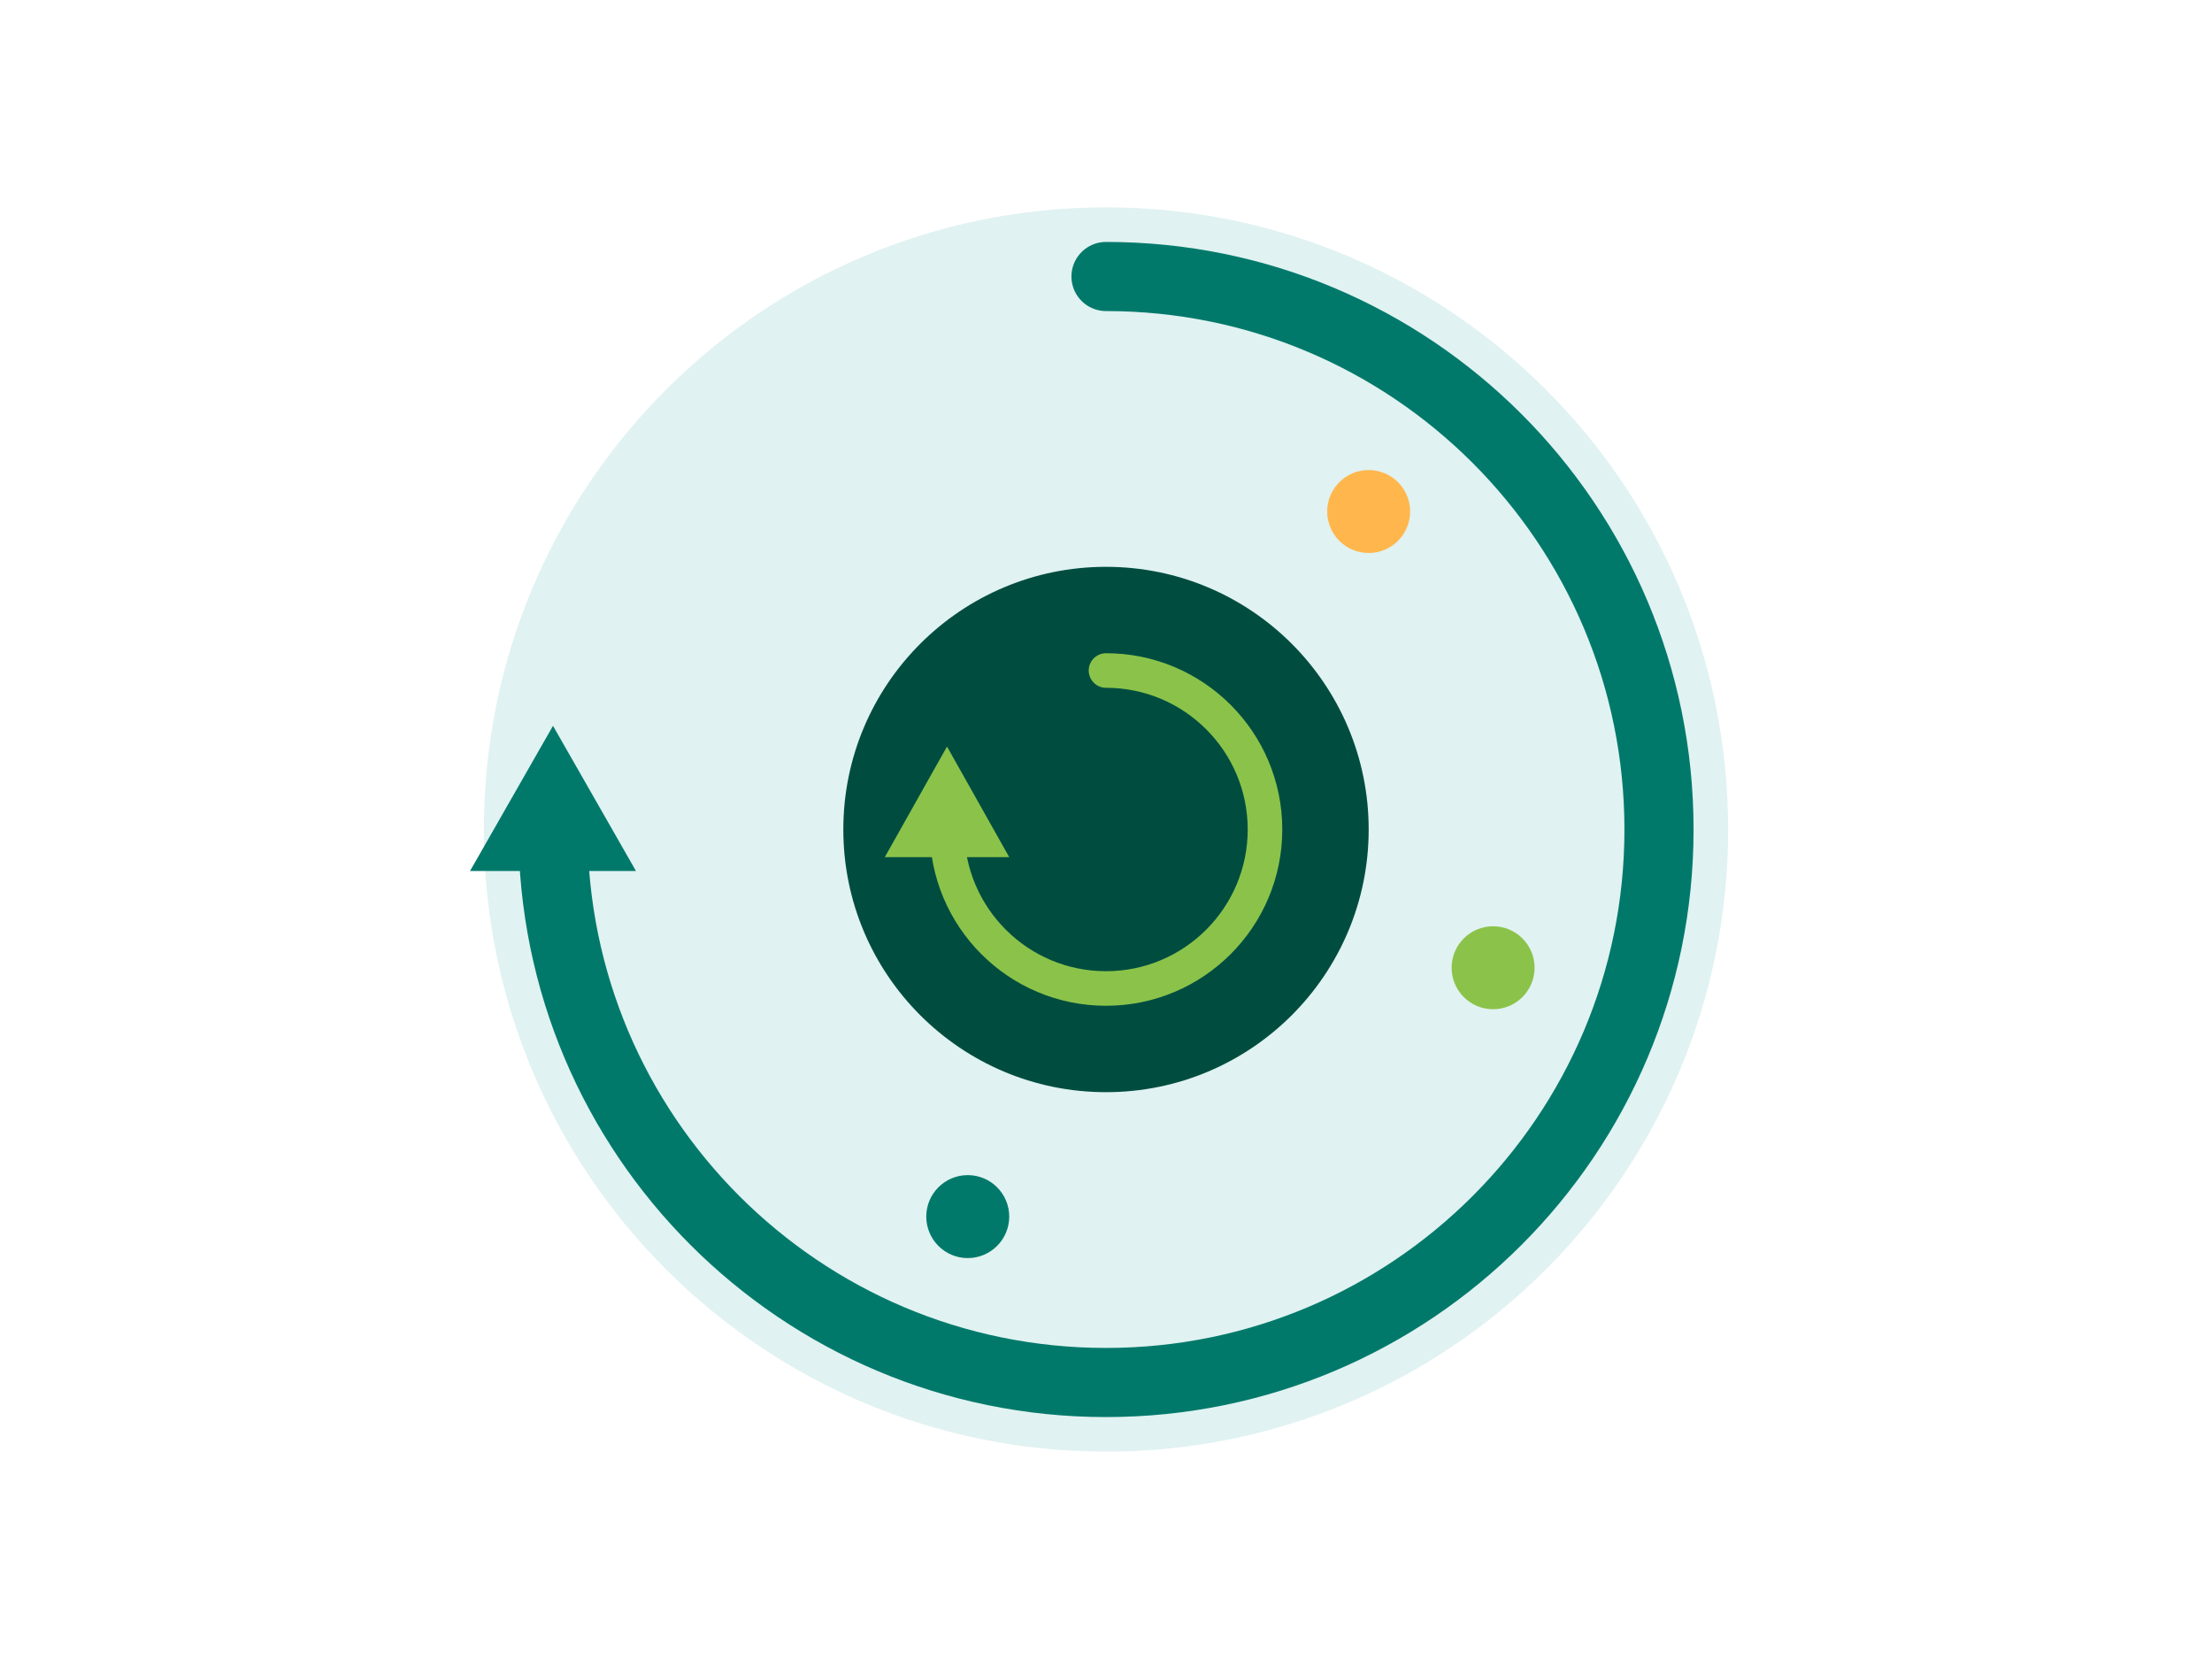
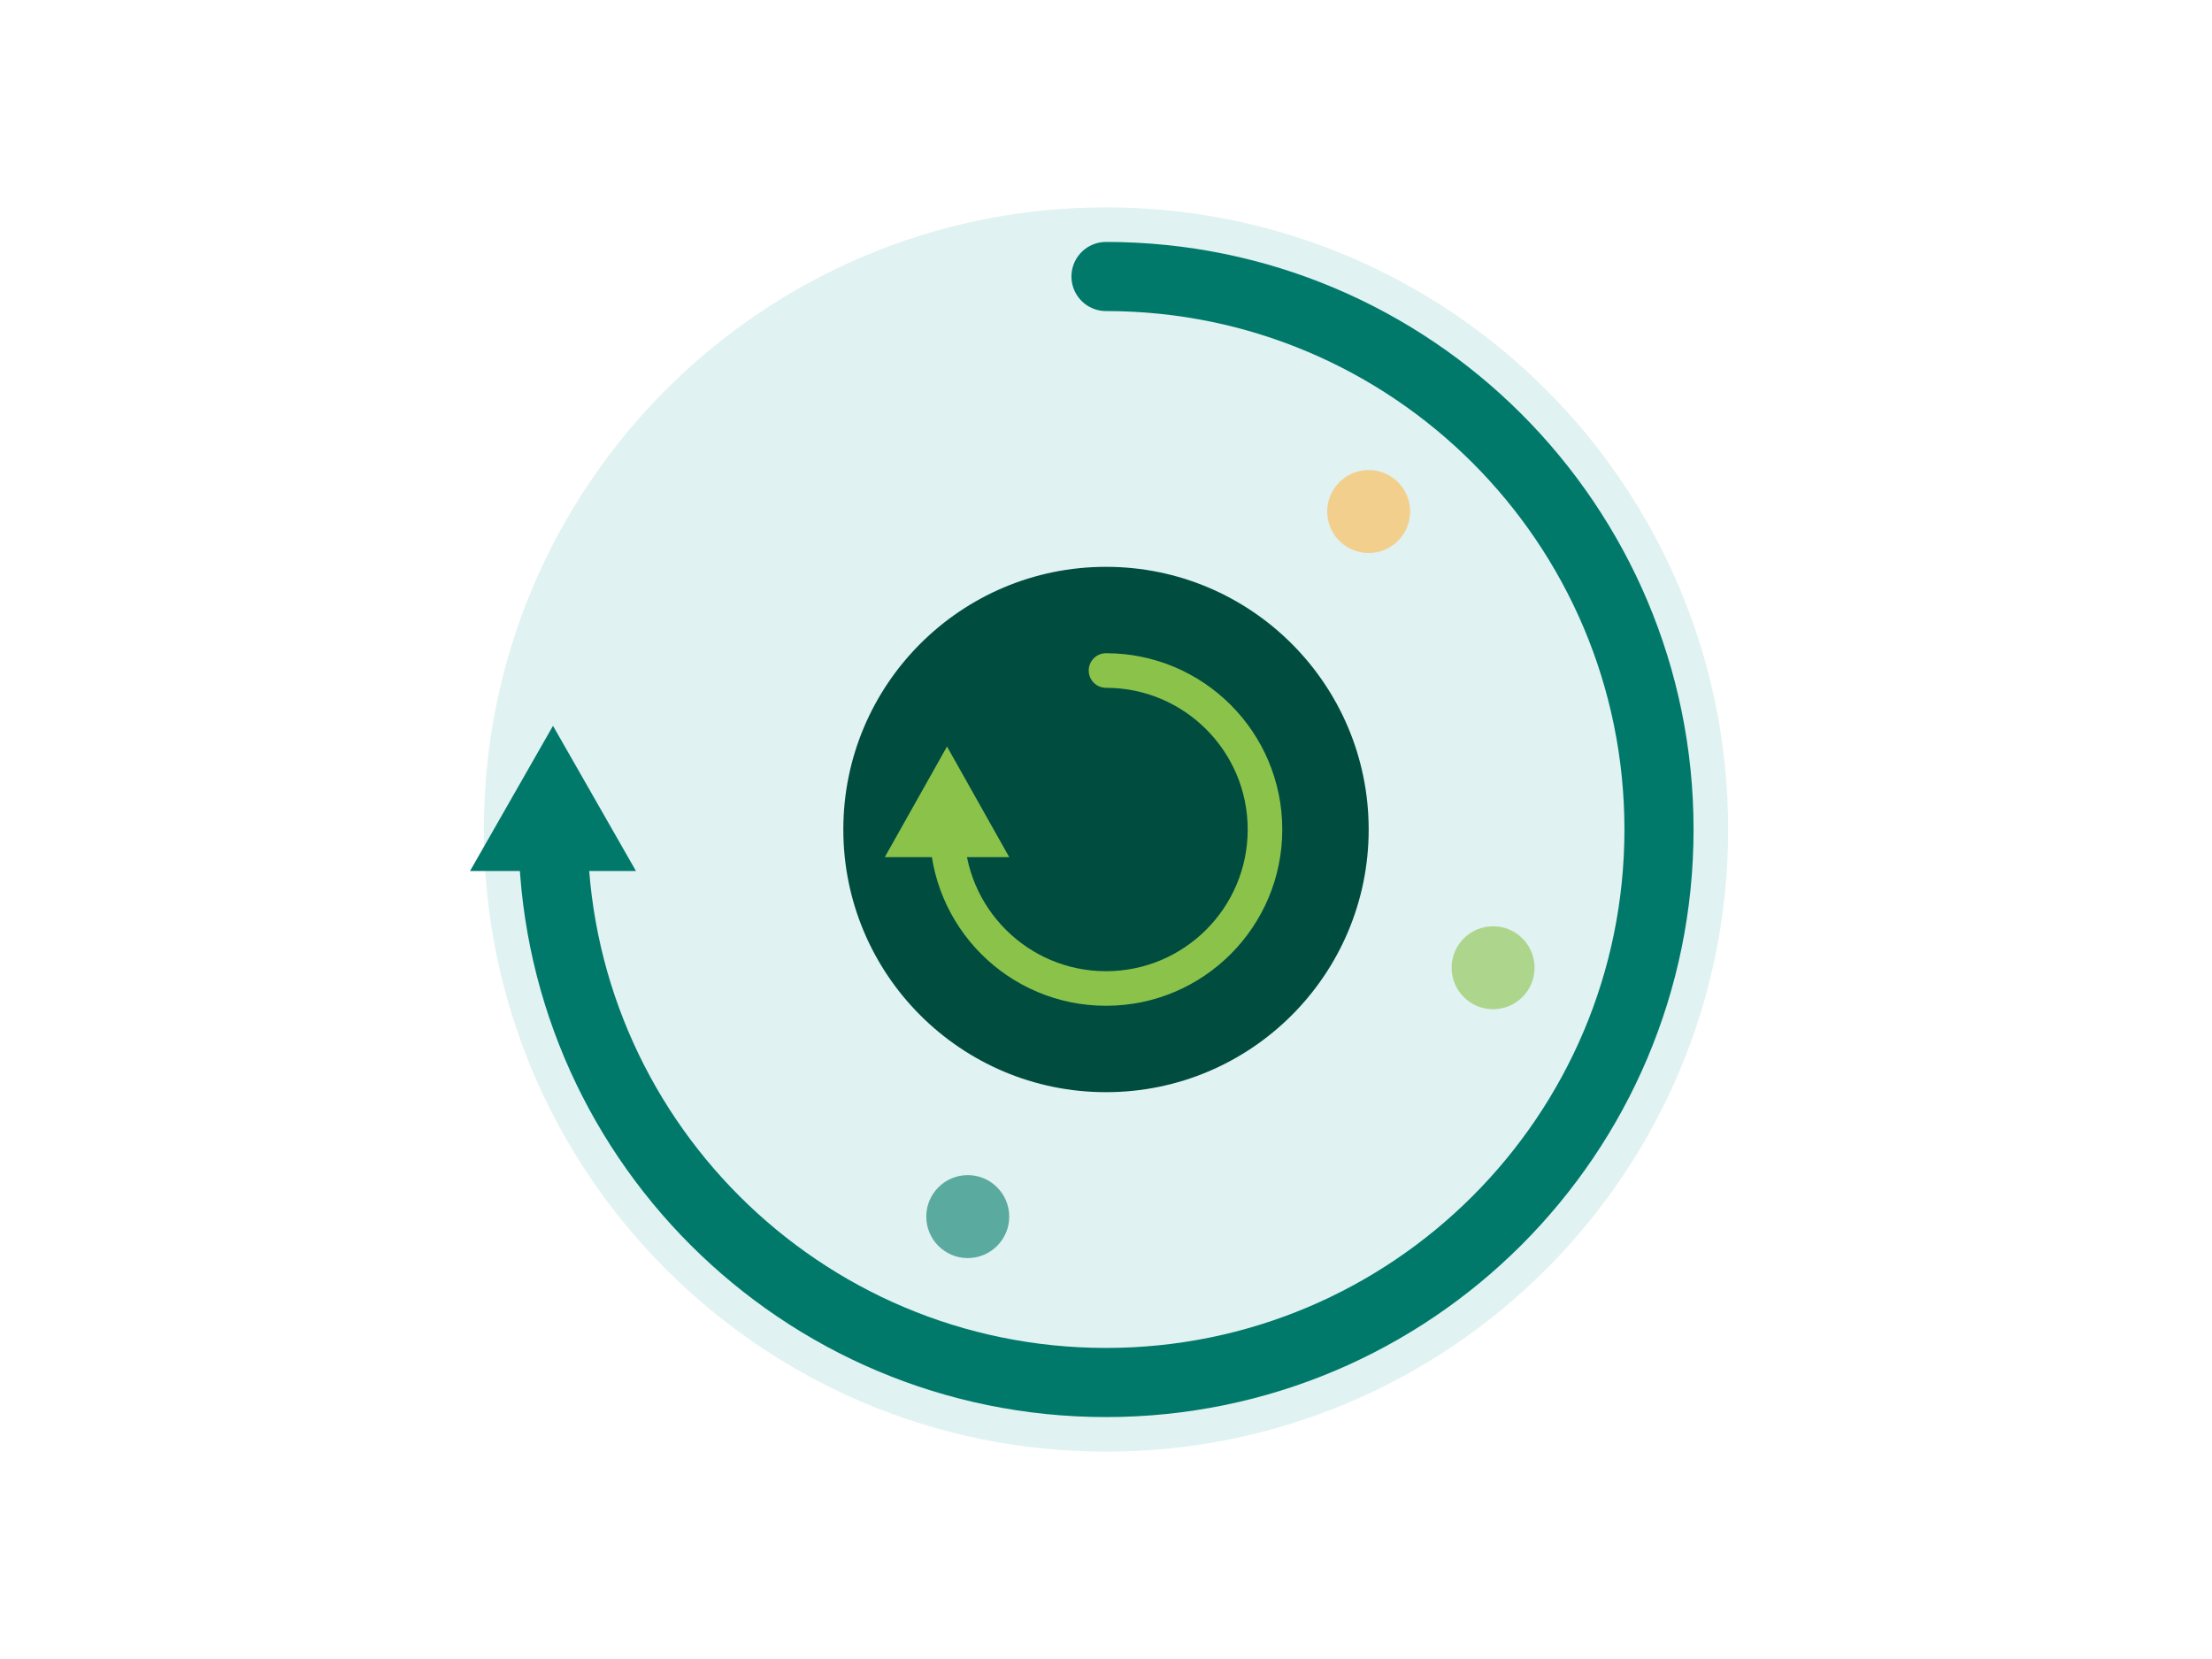
<svg xmlns="http://www.w3.org/2000/svg" viewBox="0 0 320 240">
  <circle cx="160" cy="120" r="90" fill="#E0F2F1" />
  <path d="M 160 40 A 80 80 0 1 1 80 120" fill="none" stroke="#00796B" stroke-width="10" stroke-linecap="round" />
  <polygon points="80,105 68,126 92,126" fill="#00796B" />
-   <circle cx="198" cy="74" r="6" fill="#FFB74D" />
-   <circle cx="216" cy="140" r="6" fill="#8BC34A" />
-   <circle cx="140" cy="176" r="6" fill="#00796B" />
+   <circle cx="198" cy="74" r="6" fill="#FFB74D" opacity="0.6" />
+   <circle cx="216" cy="140" r="6" fill="#8BC34A" opacity="0.6" />
+   <circle cx="140" cy="176" r="6" fill="#00796B" opacity="0.6" />
  <circle cx="160" cy="120" r="38" fill="#004D40" />
  <path d="M 160 97 A 23 23 0 1 1 137 120" fill="none" stroke="#8BC34A" stroke-width="5" stroke-linecap="round" />
  <polygon points="137,108 128,124 146,124" fill="#8BC34A" />
</svg>
